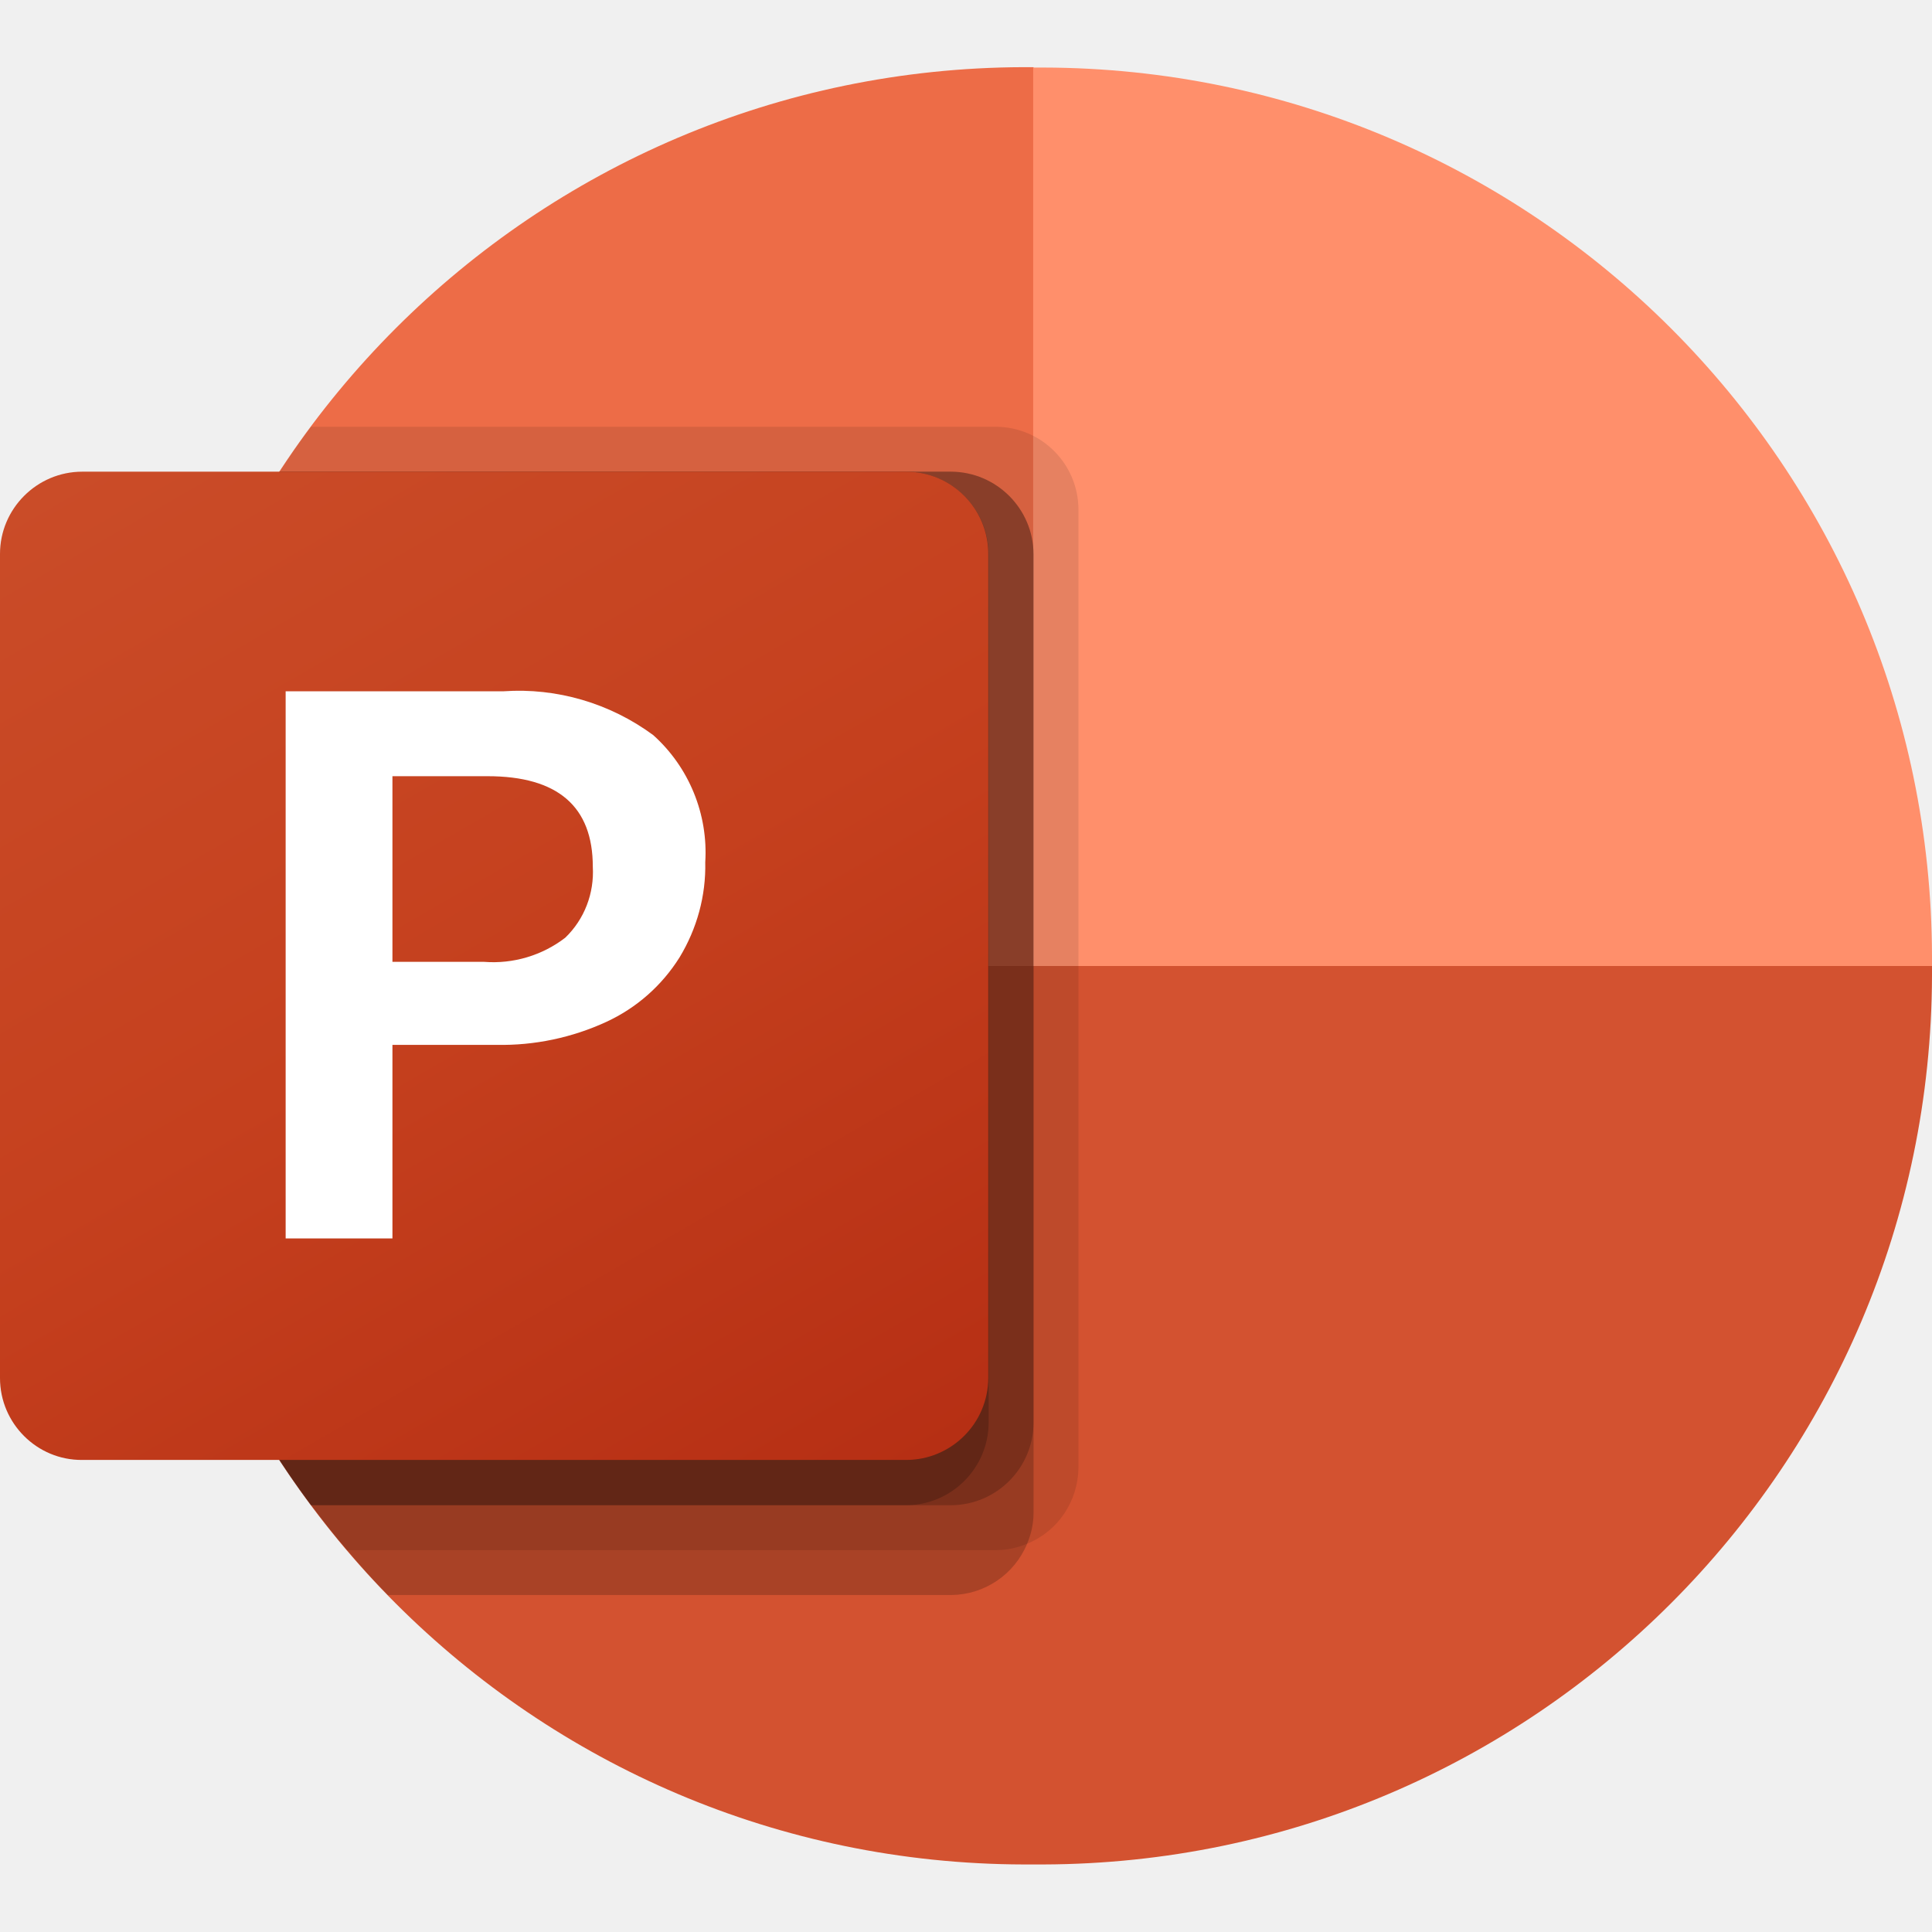
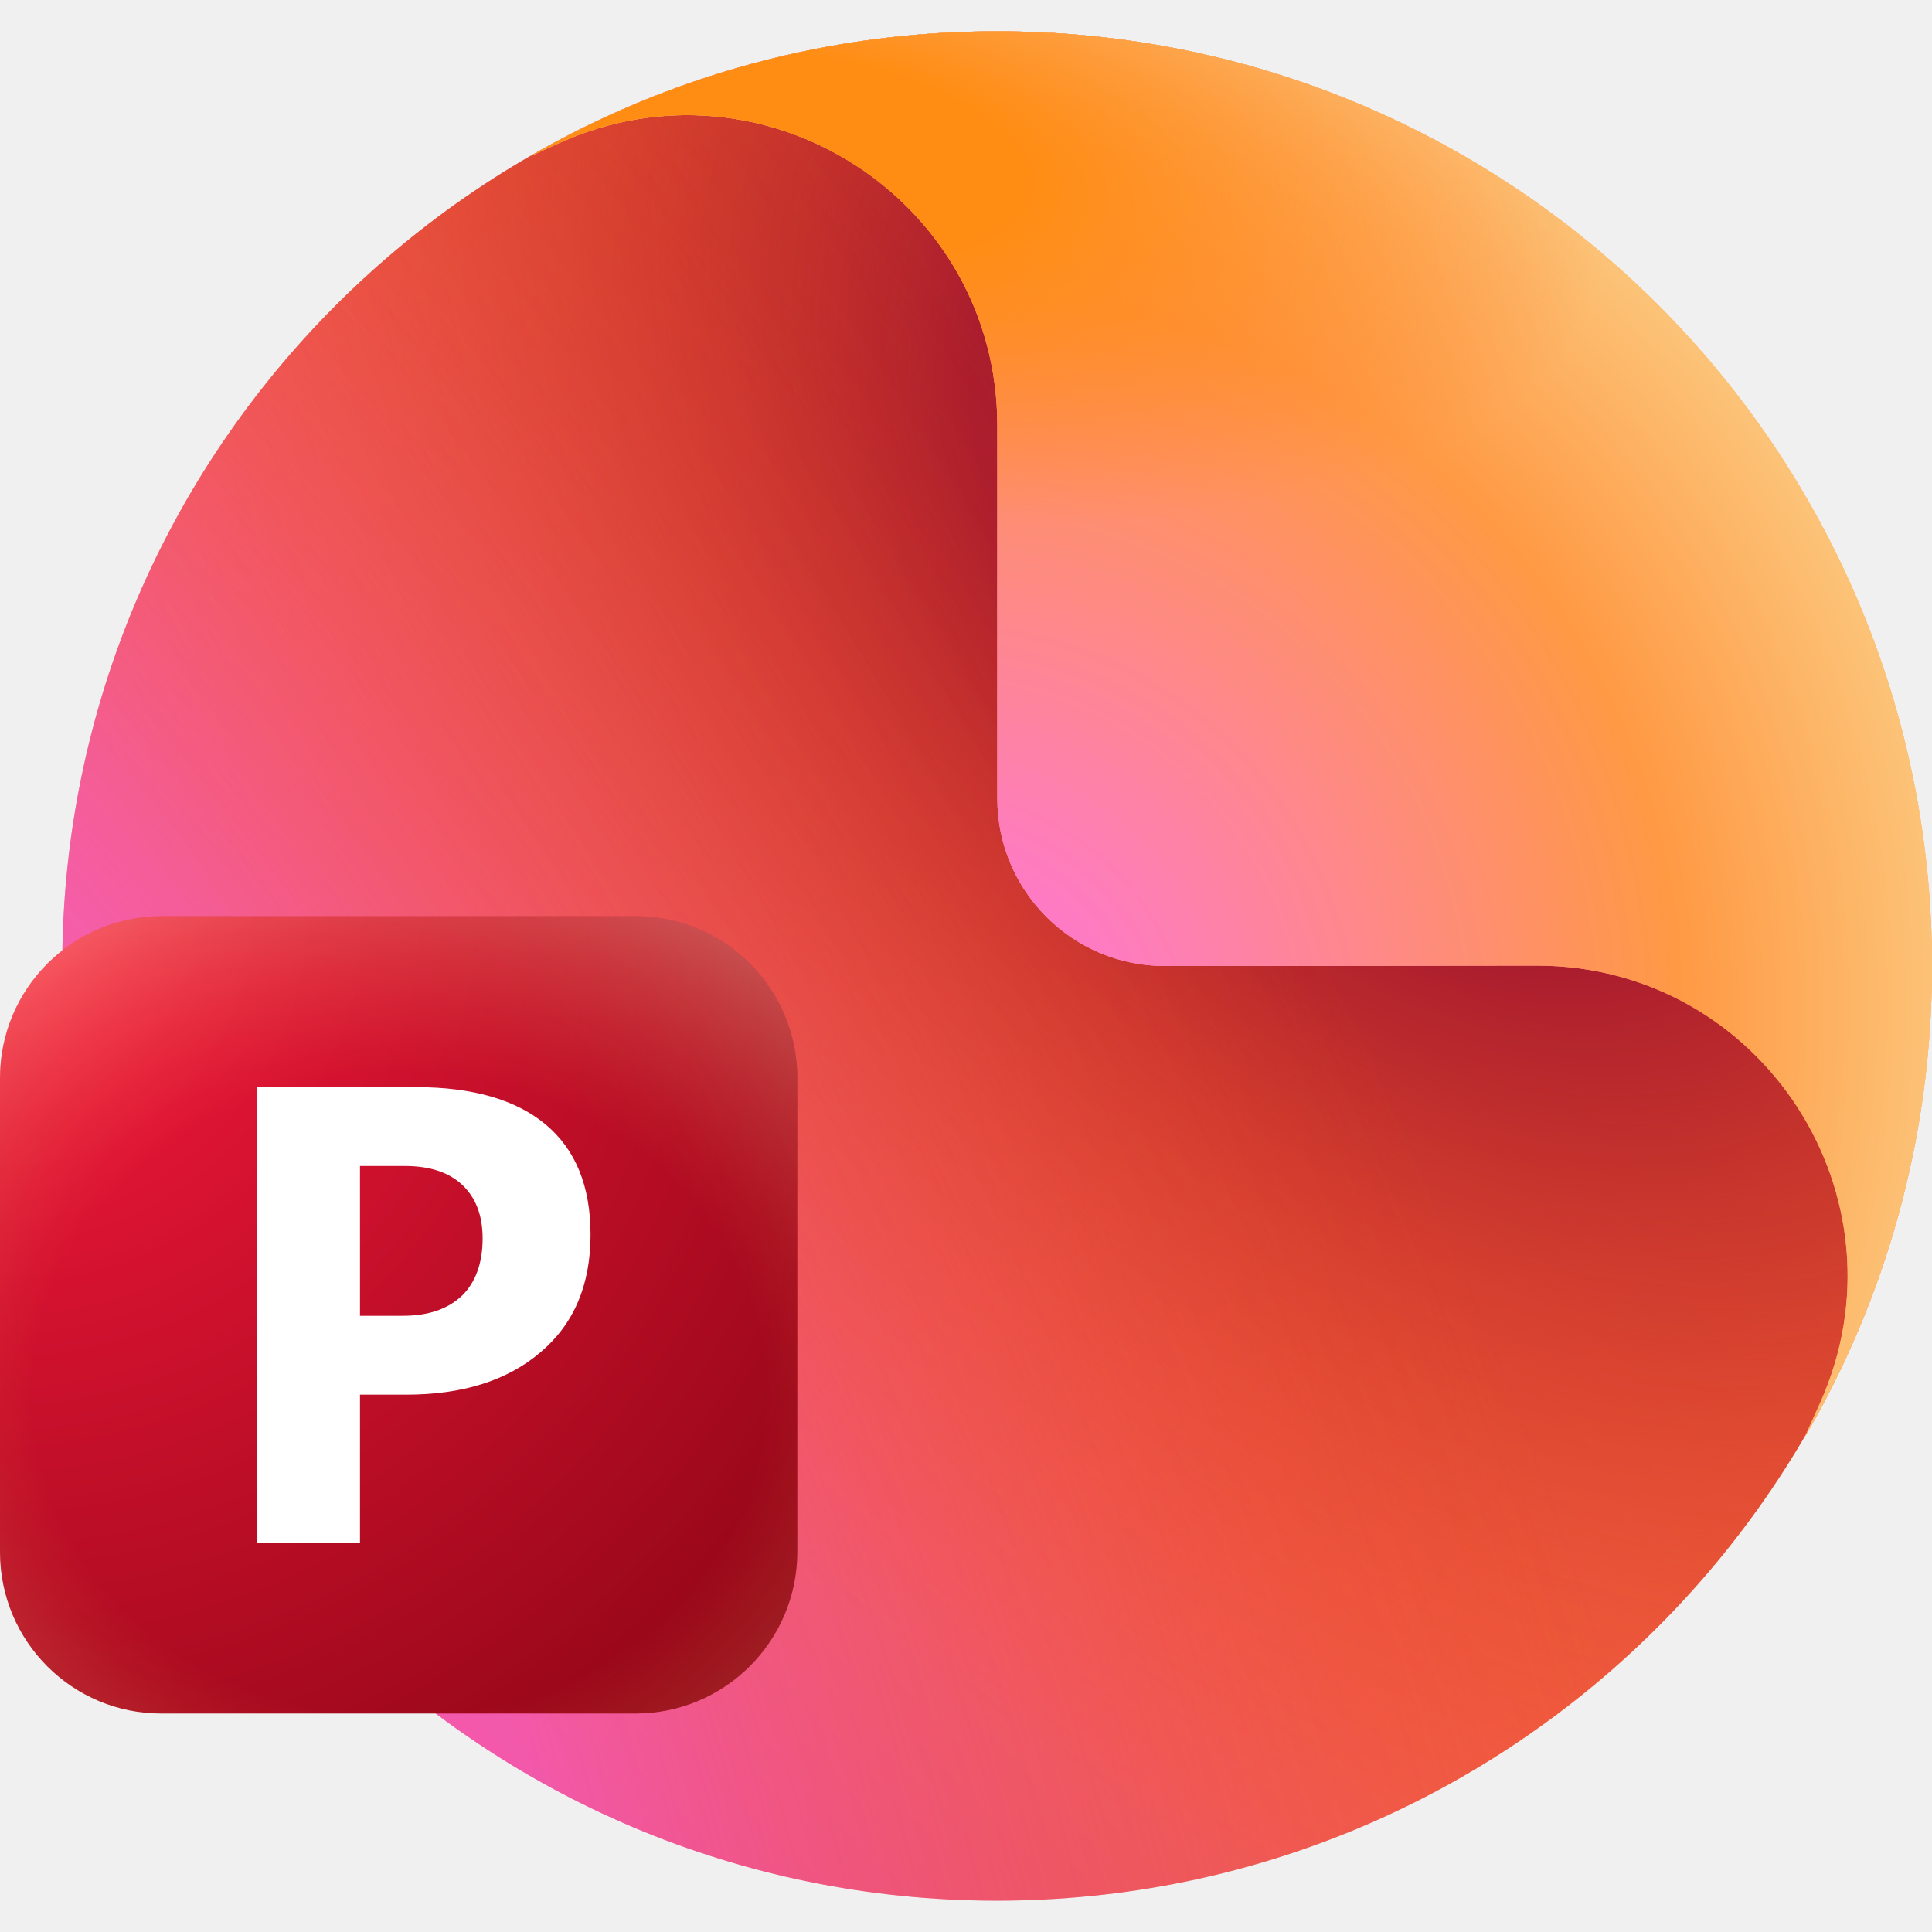
- <svg xmlns="http://www.w3.org/2000/svg" xml:space="preserve" id="microsoft-powerpoint_svg__Livello_1" x="0" y="0" version="1.1" viewBox="0 0 512 512">
-   <style>.microsoft-powerpoint_svg__st4{opacity:.2;enable-background:new}</style>
-   <path d="m309.6 279.8-35.7-262h-2.7c-129.9.4-235.1 105.6-235.5 235.5v2.7z" style="fill:#ed6c47" />
-   <path d="M276.5 17.9h-2.7V256l119.1 47.6L512 256v-2.7c-.4-129.9-105.6-235.1-235.5-235.4" style="fill:#ff8f6b" />
-   <path d="M512 256v2.6c-.4 129.9-105.6 235.1-235.5 235.5h-5.2c-130-.3-235.2-105.6-235.6-235.5V256z" style="fill:#d35230" />
-   <path d="M285.8 134.9V389c-.1 8.8-5.4 16.8-13.6 20.1-2.6 1.1-5.4 1.7-8.2 1.7H91.9c-3.3-3.8-6.5-7.9-9.5-11.9-30.3-40.5-46.7-89.7-46.7-140.3v-5.2c0-45.6 13.3-90.3 38.4-128.4 2.6-4 5.4-8.1 8.3-11.9H264c12 .1 21.7 9.8 21.8 21.8" style="opacity:.1" />
-   <path d="M273.9 146.8v254.1c0 2.8-.6 5.6-1.7 8.2-3.4 8.2-11.3 13.5-20.1 13.6H102.8c-3.8-3.8-7.4-7.8-10.8-11.9-3.3-3.8-6.5-7.9-9.5-11.9-30.3-40.5-46.7-89.7-46.7-140.3v-5.2C35.7 207.8 49 163.1 74.1 125h178c12 .1 21.7 9.8 21.8 21.8" class="microsoft-powerpoint_svg__st4" />
-   <path d="M273.9 146.8v230.3c-.1 12-9.8 21.7-21.8 21.8H82.4c-30.3-40.5-46.7-89.7-46.7-140.3v-5.2c0-45.6 13.3-90.3 38.4-128.4h178c12 .1 21.7 9.8 21.8 21.8" class="microsoft-powerpoint_svg__st4" />
-   <path d="M262 146.8v230.3c-.1 12-9.8 21.7-21.8 21.8H82.4c-30.3-40.5-46.7-89.7-46.7-140.3v-5.2c0-45.6 13.3-90.3 38.4-128.4h166.1c12 .1 21.7 9.8 21.8 21.8" class="microsoft-powerpoint_svg__st4" />
-   <linearGradient id="microsoft-powerpoint_svg__SVGID_1_" x1="45.489" x2="216.395" y1="1402.036" y2="1106.033" gradientTransform="matrix(1 0 0 -1 0 1510)" gradientUnits="userSpaceOnUse">
-     <stop offset="0" style="stop-color:#ca4c28" />
-     <stop offset=".5" style="stop-color:#c5401e" />
-     <stop offset="1" style="stop-color:#b62f14" />
+ <svg xmlns="http://www.w3.org/2000/svg" xml:space="preserve" viewBox="0 0 512 512">
+   <linearGradient id="microsoft-powerpoint_svg__a" x1="382.75" x2="79.21" y1="371.37" y2="80.987" gradientTransform="matrix(1 0 0 -1 0 514)" gradientUnits="userSpaceOnUse">
+     <stop offset=".058" style="stop-color:#ff7f48" />
+     <stop offset="1" style="stop-color:#e5495b" />
  </linearGradient>
-   <path d="M21.8 125h218.3c12.1 0 21.8 9.8 21.8 21.8v218.3c0 12.1-9.8 21.8-21.8 21.8H21.8C9.8 387 0 377.2 0 365.2V146.8c0-12 9.8-21.8 21.8-21.8" style="fill:url(#microsoft-powerpoint_svg__SVGID_1_)" />
-   <path d="M133.4 183.2c14.2-1 28.3 3.2 39.7 11.6 9.5 8.5 14.6 21 13.8 33.7.2 8.9-2.2 17.6-6.8 25.2-4.7 7.5-11.4 13.4-19.4 17.1-9.1 4.2-19.1 6.3-29.1 6.1H104v51.3H75.7v-145zM104 254.9h24.3c7.7.6 15.4-1.7 21.5-6.4 5.1-4.9 7.7-11.8 7.3-18.8q0-24-27.9-24H104z" style="fill:#fff" />
+   <circle cx="264.2" cy="256" r="247.7" style="fill:url(#microsoft-powerpoint_svg__a)" />
+   <radialGradient id="microsoft-powerpoint_svg__b" cx="-714.549" cy="813.211" r="13.213" gradientTransform="rotate(135 -23971.64 -20041.308)scale(37.6452 -63.3622)" gradientUnits="userSpaceOnUse">
+     <stop offset=".151" style="stop-color:#aa1d2d" />
+     <stop offset=".381" style="stop-color:#d12b18;stop-opacity:.44" />
+     <stop offset=".602" style="stop-color:#ff3c00;stop-opacity:0" />
+   </radialGradient>
+   <circle cx="264.2" cy="256" r="247.7" style="fill:url(#microsoft-powerpoint_svg__b)" />
+   <radialGradient id="microsoft-powerpoint_svg__c" cx="-695.318" cy="783.003" r="13.213" gradientTransform="matrix(32.2675 -15.2412 -27.6116 -58.4572 43986.207 35632.09)" gradientUnits="userSpaceOnUse">
+     <stop offset=".407" style="stop-color:#ff66fb" />
+     <stop offset="1" style="stop-color:#ea3d01;stop-opacity:0" />
+   </radialGradient>
+   <circle cx="264.2" cy="256" r="247.7" style="fill:url(#microsoft-powerpoint_svg__c);fill-opacity:.5" />
+   <linearGradient id="microsoft-powerpoint_svg__d" x1="262.663" x2="529.302" y1="268.307" y2="465.932" gradientTransform="matrix(1 0 0 -1 0 514)" gradientUnits="userSpaceOnUse">
+     <stop offset=".311" style="stop-color:#ff6e30" />
+     <stop offset=".635" style="stop-color:#ffa05c" />
+   </linearGradient>
+   <path d="M264.3 8.3C401.1 8.3 512 119.2 512 256c0 45.5-12.3 88.2-33.7 124.8l4-8.9c24.5-54.4-15.3-116-75-116l-98.6.1c-24.5 0-44.4-19.9-44.4-44.4v-98.8c0-59.7-61.7-99.5-116.1-74.9l-7.9 3.6c36.4-21.1 78.8-33.2 124-33.2" style="fill:url(#microsoft-powerpoint_svg__d)" />
+   <radialGradient id="microsoft-powerpoint_svg__e" cx="-661.876" cy="782.058" r="13.213" gradientTransform="matrix(23.7238 4.9713 4.7393 -22.617 12218.478 21263.766)" gradientUnits="userSpaceOnUse">
+     <stop offset=".786" style="stop-color:#ffa05c;stop-opacity:0" />
+     <stop offset=".905" style="stop-color:#ffce84" />
+   </radialGradient>
+   <path d="M264.3 8.3C401.1 8.3 512 119.2 512 256c0 45.5-12.3 88.2-33.7 124.8l4-8.9c24.5-54.4-15.3-116-75-116l-98.6.1c-24.5 0-44.4-19.9-44.4-44.4v-98.8c0-59.7-61.7-99.5-116.1-74.9l-7.9 3.6c36.4-21.1 78.8-33.2 124-33.2" style="fill:url(#microsoft-powerpoint_svg__e)" />
+   <radialGradient id="microsoft-powerpoint_svg__f" cx="-681.922" cy="756.459" r="13.213" gradientTransform="matrix(20.4808 -13.4011 -12.8156 -19.586 23933.652 5929.804)" gradientUnits="userSpaceOnUse">
+     <stop offset=".295" style="stop-color:#ff99e9" />
+     <stop offset=".728" style="stop-color:#ff99e9;stop-opacity:0" />
+   </radialGradient>
+   <path d="M264.3 8.3C401.1 8.3 512 119.2 512 256c0 45.5-12.3 88.2-33.7 124.8l4-8.9c24.5-54.4-15.3-116-75-116l-98.6.1c-24.5 0-44.4-19.9-44.4-44.4v-98.8c0-59.7-61.7-99.5-116.1-74.9l-7.9 3.6c36.4-21.1 78.8-33.2 124-33.2" style="fill:url(#microsoft-powerpoint_svg__f);fill-opacity:.8" />
+   <radialGradient id="microsoft-powerpoint_svg__g" cx="-695.629" cy="752.852" r="13.213" gradientTransform="matrix(17.1429 -19.6263 -17.9243 -15.6562 25656.012 -1575.74)" gradientUnits="userSpaceOnUse">
+     <stop offset="0" style="stop-color:#fd6ef9" />
+     <stop offset=".637" style="stop-color:#f94" />
+     <stop offset=".852" style="stop-color:#fcc479" />
+   </radialGradient>
+   <path d="M264.3 8.3C401.1 8.3 512 119.2 512 256c0 45.5-12.3 88.2-33.7 124.8l4-8.9c24.5-54.4-15.3-116-75-116l-98.6.1c-24.5 0-44.4-19.9-44.4-44.4v-98.8c0-59.7-61.7-99.5-116.1-74.9l-7.9 3.6c36.4-21.1 78.8-33.2 124-33.2" style="fill:url(#microsoft-powerpoint_svg__g)" />
+   <radialGradient id="microsoft-powerpoint_svg__h" cx="-689.282" cy="828.139" r="13.213" gradientTransform="matrix(-1.9364 13.1213 29.6543 4.3763 -25678.578 5461.105)" gradientUnits="userSpaceOnUse">
+     <stop offset=".144" style="stop-color:#ff8d13" />
+     <stop offset=".537" style="stop-color:#ff7f29;stop-opacity:0" />
+   </radialGradient>
+   <path d="M264.3 8.3C401.1 8.3 512 119.2 512 256c0 45.5-12.3 88.2-33.7 124.8l4-8.9c24.5-54.4-15.3-116-75-116l-98.6.1c-24.5 0-44.4-19.9-44.4-44.4v-98.8c0-59.7-61.7-99.5-116.1-74.9l-7.9 3.6c36.4-21.1 78.8-33.2 124-33.2" style="fill:url(#microsoft-powerpoint_svg__h)" />
+   <radialGradient id="microsoft-powerpoint_svg__i" cx="-665.445" cy="803.132" r="13.213" gradientTransform="matrix(16 16 16 -16 -2203 23739.98)" gradientUnits="userSpaceOnUse">
+     <stop offset="0" style="stop-color:#f8193e" />
+     <stop offset=".939" style="stop-color:#920616" />
+   </radialGradient>
+   <path d="M42.9 242.8h125.5c23.7 0 42.9 19.2 42.9 42.9v125.5c0 23.7-19.2 42.9-42.9 42.9H42.9C19.2 454.2 0 435 0 411.3V285.7c0-23.7 19.2-42.9 42.9-42.9" style="fill:url(#microsoft-powerpoint_svg__i)" />
+   <radialGradient id="microsoft-powerpoint_svg__j" cx="-647.64" cy="859.487" r="13.211" gradientTransform="matrix(0 11.2 12.75 0 -10852.752 7623.2)" gradientUnits="userSpaceOnUse">
+     <stop offset=".576" style="stop-color:#ffb055;stop-opacity:0" />
+     <stop offset=".974" style="stop-color:#fff2be" />
+   </radialGradient>
+   <path d="M42.9 242.8h125.5c23.7 0 42.9 19.2 42.9 42.9v125.5c0 23.7-19.2 42.9-42.9 42.9H42.9C19.2 454.2 0 435 0 411.3V285.7c0-23.7 19.2-42.9 42.9-42.9" style="fill:url(#microsoft-powerpoint_svg__j);fill-opacity:.3" />
+   <path d="M95.4 369.6v39.3H68.2V288.1h42c15 0 26.5 3.3 34.4 9.9s11.9 16.3 11.9 29.2c0 13.3-4.4 23.7-13.3 31.2-8.8 7.5-20.7 11.2-35.5 11.2zm0-60.6v39.7h11.4c6.7 0 11.9-1.8 15.6-5.3 3.6-3.5 5.5-8.6 5.5-15.2 0-6.1-1.8-10.8-5.4-14.2-3.5-3.3-8.6-5-15.2-5z" style="fill:#fff" />
</svg>
